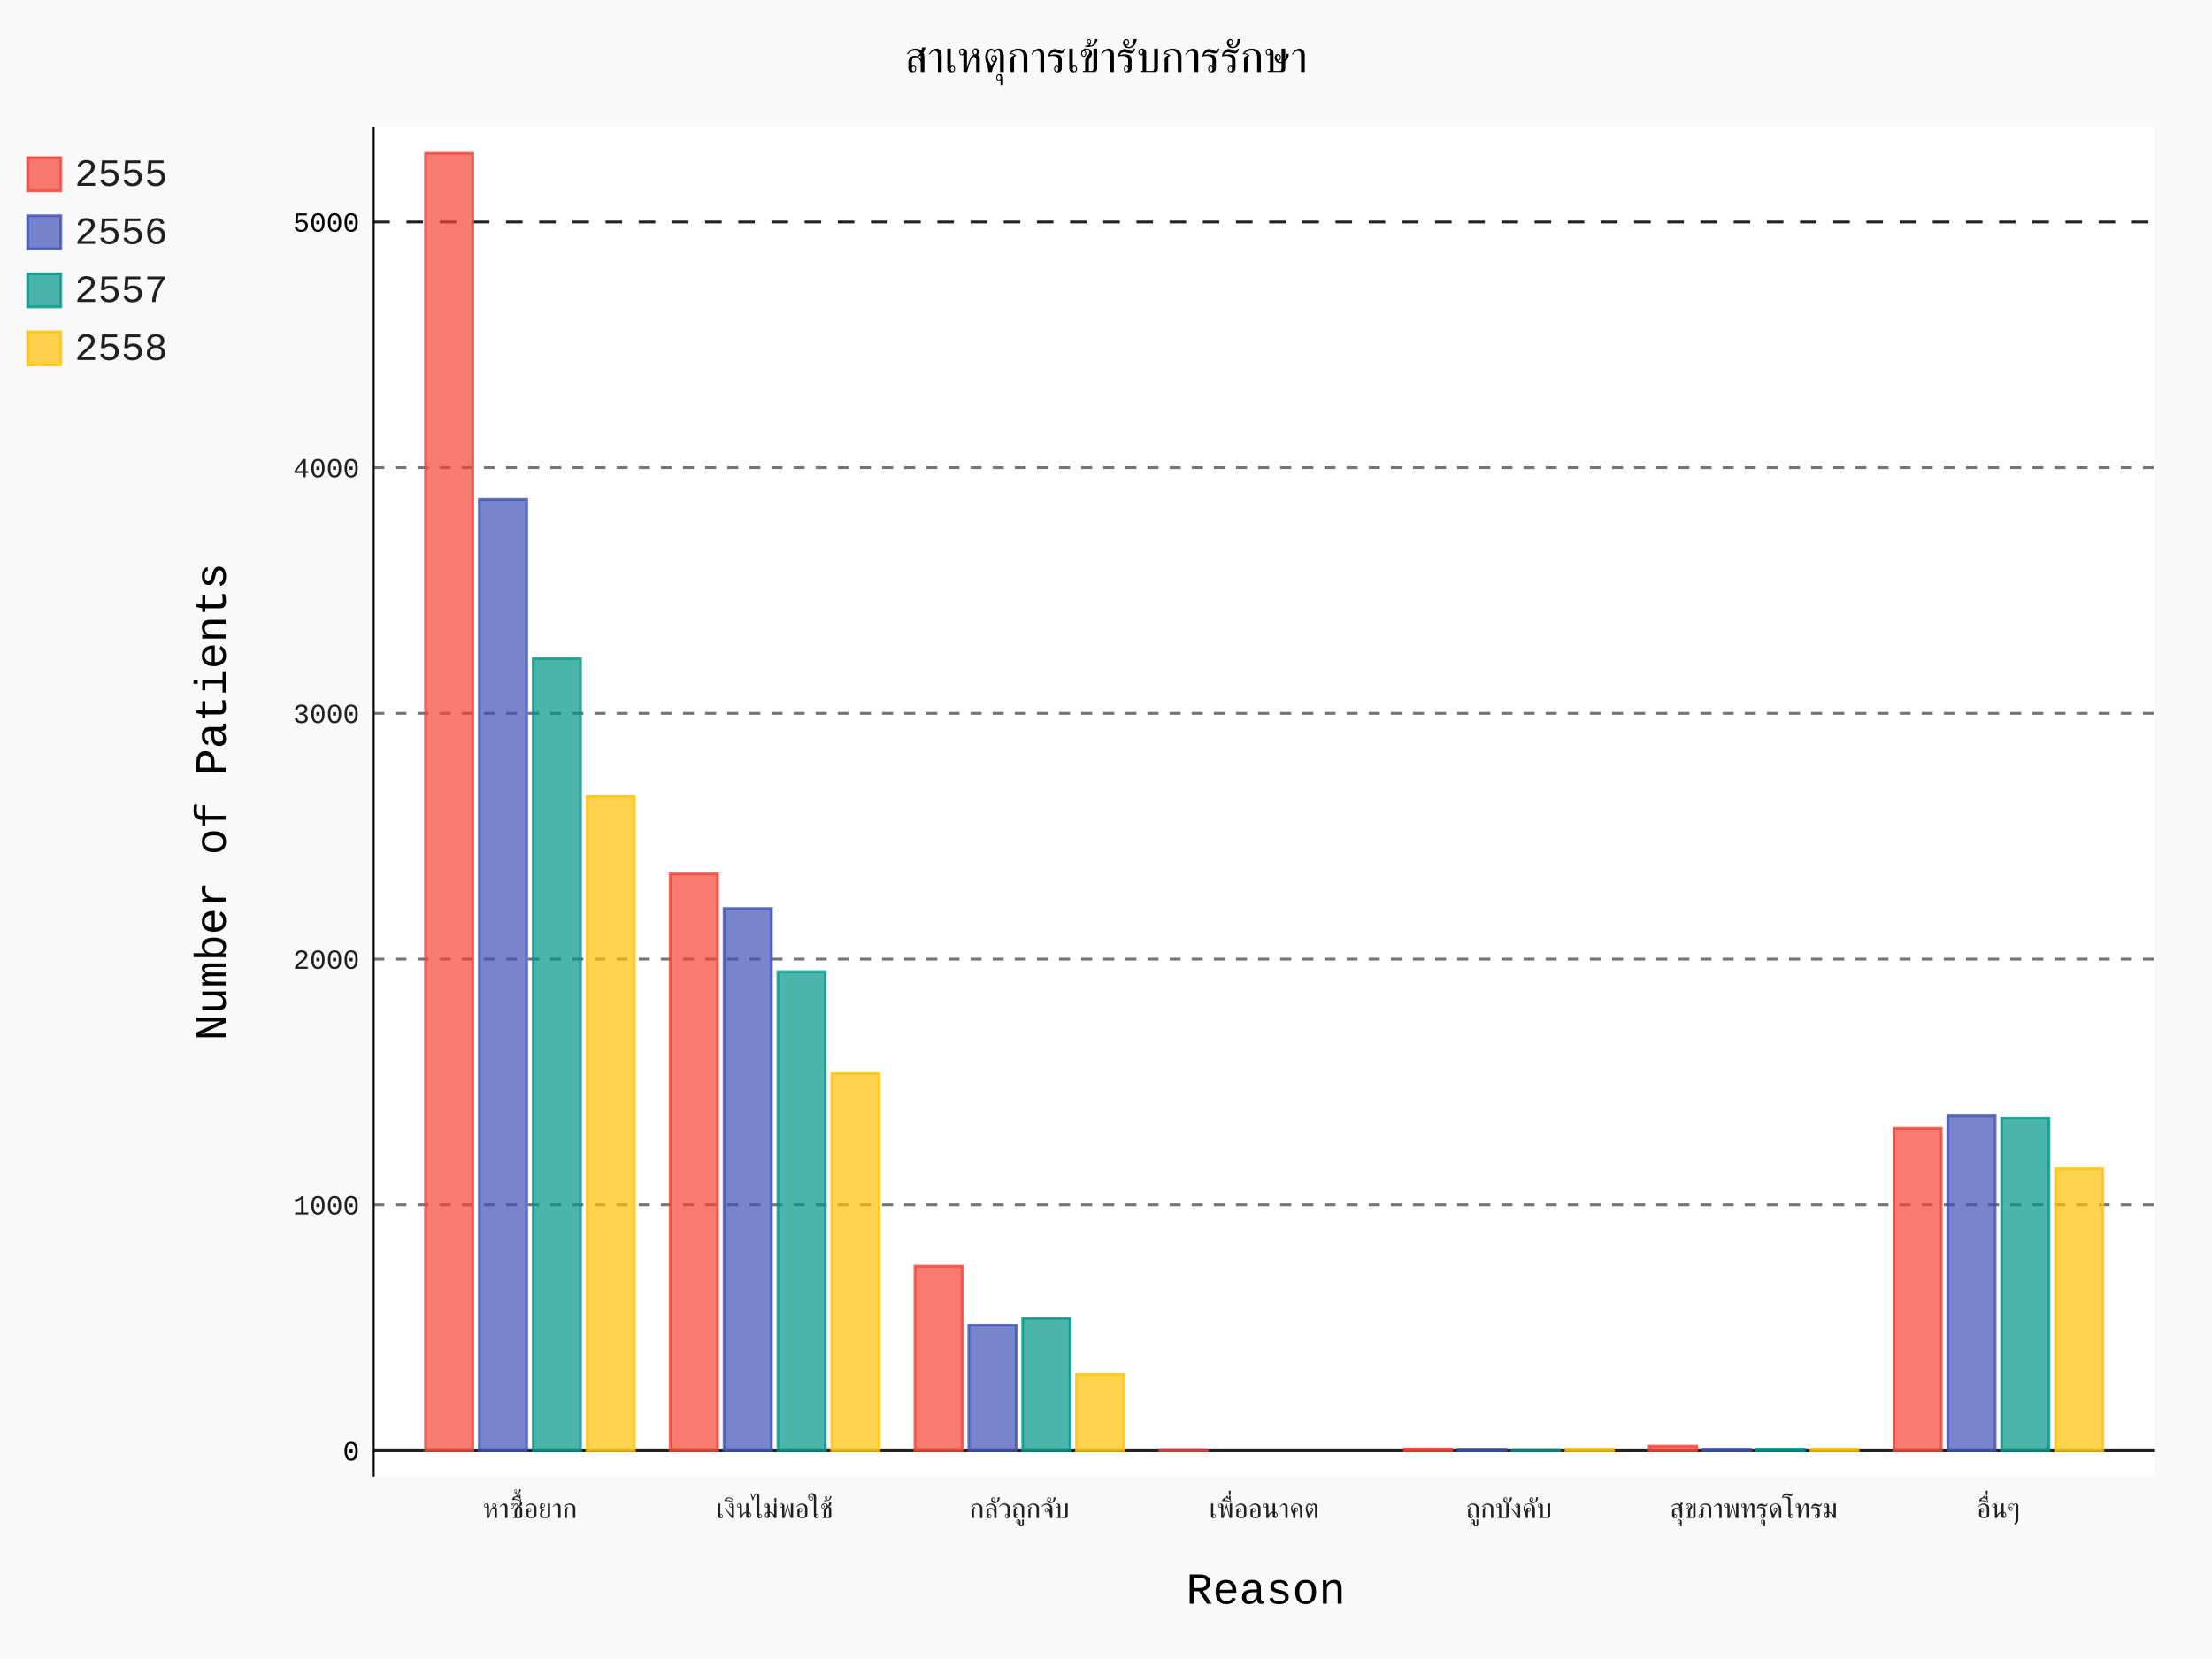
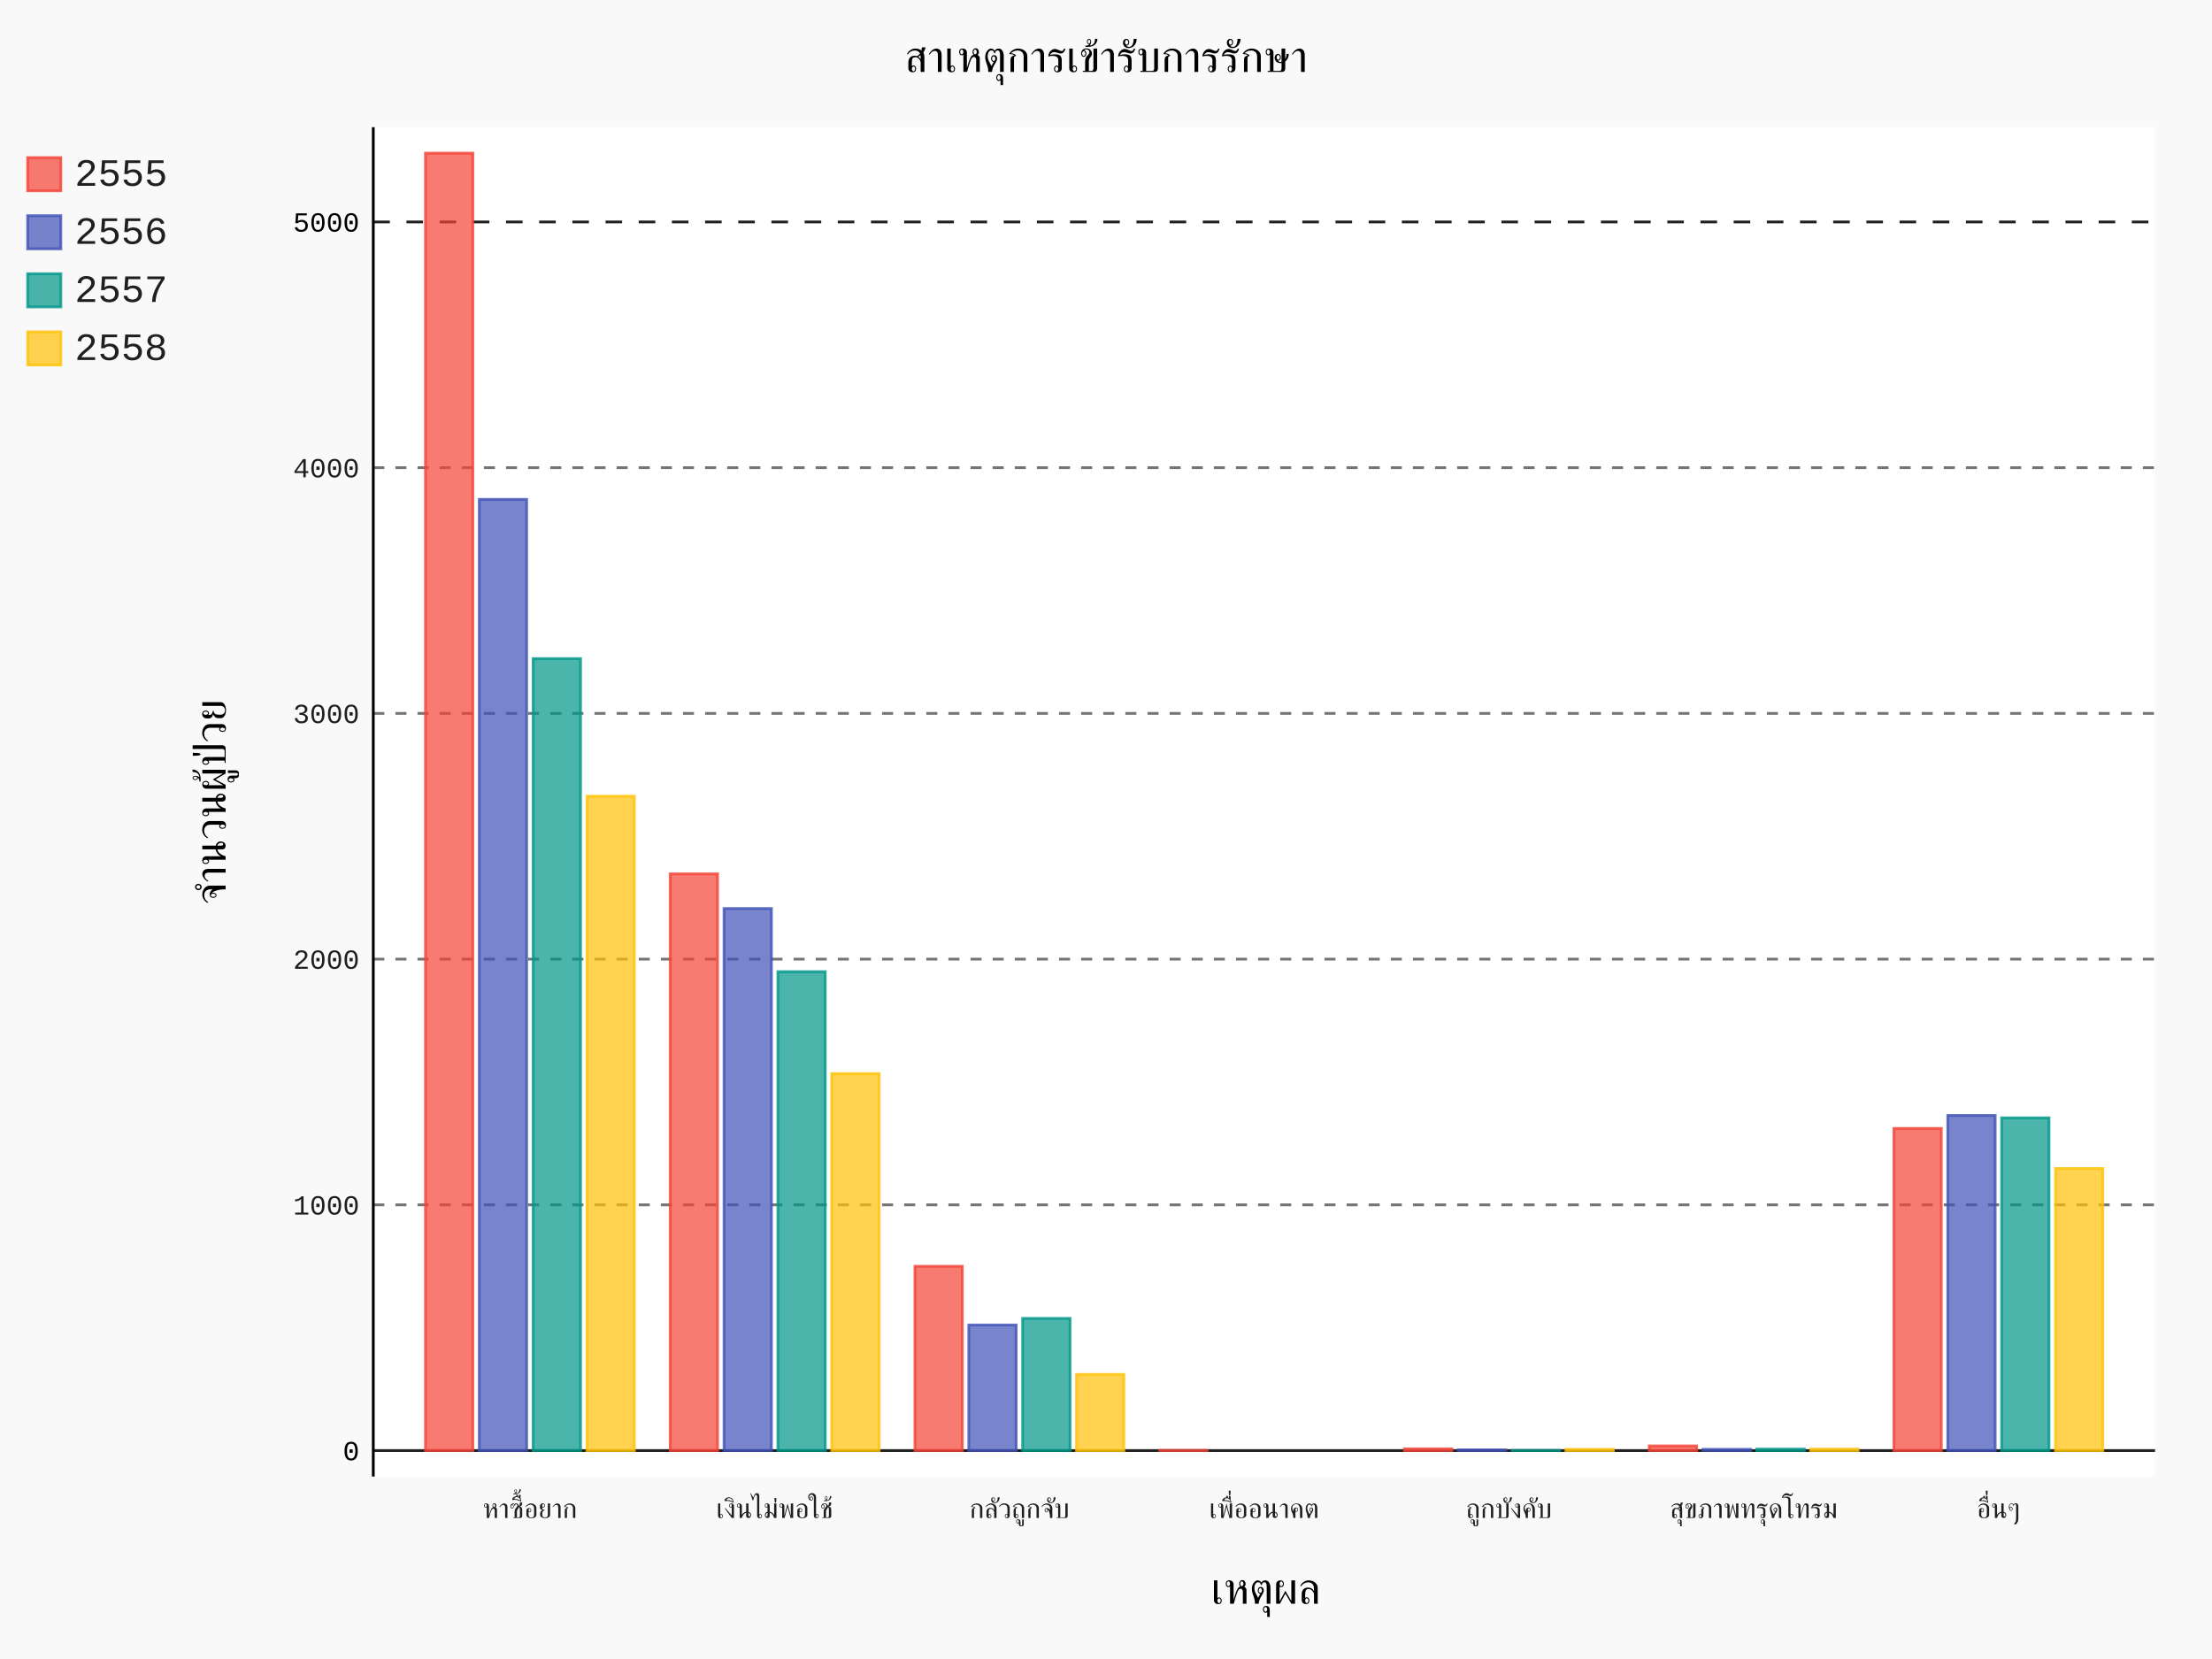
- <svg xmlns="http://www.w3.org/2000/svg" class="pygal-chart" id="chart-c990a1af-9a14-4454-91c9-14b1dde844bc" viewBox="0 0 800 600">
+ <svg xmlns="http://www.w3.org/2000/svg" class="pygal-chart" id="chart-cad46d1a-1589-4ce3-b185-b709aa7b1ccb" viewBox="0 0 800 600">
  <defs>
-     <style type="text/css">#chart-c990a1af-9a14-4454-91c9-14b1dde844bc{-webkit-user-select:none;-webkit-font-smoothing:antialiased;font-family:Consolas,"Liberation Mono",Menlo,Courier,monospace}#chart-c990a1af-9a14-4454-91c9-14b1dde844bc .title{font-family:Consolas,"Liberation Mono",Menlo,Courier,monospace;font-size:16px}#chart-c990a1af-9a14-4454-91c9-14b1dde844bc .legends .legend text{font-family:Consolas,"Liberation Mono",Menlo,Courier,monospace;font-size:14px}#chart-c990a1af-9a14-4454-91c9-14b1dde844bc .axis text{font-family:Consolas,"Liberation Mono",Menlo,Courier,monospace;font-size:10px}#chart-c990a1af-9a14-4454-91c9-14b1dde844bc .axis text.major{font-family:Consolas,"Liberation Mono",Menlo,Courier,monospace;font-size:10px}#chart-c990a1af-9a14-4454-91c9-14b1dde844bc .text-overlay text.value{font-family:Consolas,"Liberation Mono",Menlo,Courier,monospace;font-size:16px}#chart-c990a1af-9a14-4454-91c9-14b1dde844bc .text-overlay text.label{font-family:Consolas,"Liberation Mono",Menlo,Courier,monospace;font-size:10px}#chart-c990a1af-9a14-4454-91c9-14b1dde844bc .tooltip{font-family:Consolas,"Liberation Mono",Menlo,Courier,monospace;font-size:14px}#chart-c990a1af-9a14-4454-91c9-14b1dde844bc text.no_data{font-family:Consolas,"Liberation Mono",Menlo,Courier,monospace;font-size:64px}
- #chart-c990a1af-9a14-4454-91c9-14b1dde844bc{background-color:rgba(249,249,249,1)}#chart-c990a1af-9a14-4454-91c9-14b1dde844bc path,#chart-c990a1af-9a14-4454-91c9-14b1dde844bc line,#chart-c990a1af-9a14-4454-91c9-14b1dde844bc rect,#chart-c990a1af-9a14-4454-91c9-14b1dde844bc circle{-webkit-transition:150ms;-moz-transition:150ms;transition:150ms}#chart-c990a1af-9a14-4454-91c9-14b1dde844bc .graph &gt; .background{fill:rgba(249,249,249,1)}#chart-c990a1af-9a14-4454-91c9-14b1dde844bc .plot &gt; .background{fill:rgba(255,255,255,1)}#chart-c990a1af-9a14-4454-91c9-14b1dde844bc .graph{fill:rgba(0,0,0,.87)}#chart-c990a1af-9a14-4454-91c9-14b1dde844bc text.no_data{fill:rgba(0,0,0,1)}#chart-c990a1af-9a14-4454-91c9-14b1dde844bc .title{fill:rgba(0,0,0,1)}#chart-c990a1af-9a14-4454-91c9-14b1dde844bc .legends .legend text{fill:rgba(0,0,0,.87)}#chart-c990a1af-9a14-4454-91c9-14b1dde844bc .legends .legend:hover text{fill:rgba(0,0,0,1)}#chart-c990a1af-9a14-4454-91c9-14b1dde844bc .axis .line{stroke:rgba(0,0,0,1)}#chart-c990a1af-9a14-4454-91c9-14b1dde844bc .axis .guide.line{stroke:rgba(0,0,0,.54)}#chart-c990a1af-9a14-4454-91c9-14b1dde844bc .axis .major.line{stroke:rgba(0,0,0,.87)}#chart-c990a1af-9a14-4454-91c9-14b1dde844bc .axis text.major{fill:rgba(0,0,0,1)}#chart-c990a1af-9a14-4454-91c9-14b1dde844bc .axis.y .guides:hover .guide.line,#chart-c990a1af-9a14-4454-91c9-14b1dde844bc .line-graph .axis.x .guides:hover .guide.line,#chart-c990a1af-9a14-4454-91c9-14b1dde844bc .stackedline-graph .axis.x .guides:hover .guide.line,#chart-c990a1af-9a14-4454-91c9-14b1dde844bc .xy-graph .axis.x .guides:hover .guide.line{stroke:rgba(0,0,0,1)}#chart-c990a1af-9a14-4454-91c9-14b1dde844bc .axis .guides:hover text{fill:rgba(0,0,0,1)}#chart-c990a1af-9a14-4454-91c9-14b1dde844bc .reactive{fill-opacity:.7;stroke-opacity:.8}#chart-c990a1af-9a14-4454-91c9-14b1dde844bc .ci{stroke:rgba(0,0,0,.87)}#chart-c990a1af-9a14-4454-91c9-14b1dde844bc .reactive.active,#chart-c990a1af-9a14-4454-91c9-14b1dde844bc .active .reactive{fill-opacity:.8;stroke-opacity:.9;stroke-width:4}#chart-c990a1af-9a14-4454-91c9-14b1dde844bc .ci .reactive.active{stroke-width:1.5}#chart-c990a1af-9a14-4454-91c9-14b1dde844bc .series text{fill:rgba(0,0,0,1)}#chart-c990a1af-9a14-4454-91c9-14b1dde844bc .tooltip rect{fill:rgba(255,255,255,1);stroke:rgba(0,0,0,1);-webkit-transition:opacity 150ms;-moz-transition:opacity 150ms;transition:opacity 150ms}#chart-c990a1af-9a14-4454-91c9-14b1dde844bc .tooltip .label{fill:rgba(0,0,0,.87)}#chart-c990a1af-9a14-4454-91c9-14b1dde844bc .tooltip .label{fill:rgba(0,0,0,.87)}#chart-c990a1af-9a14-4454-91c9-14b1dde844bc .tooltip .legend{font-size:.8em;fill:rgba(0,0,0,.54)}#chart-c990a1af-9a14-4454-91c9-14b1dde844bc .tooltip .x_label{font-size:.6em;fill:rgba(0,0,0,1)}#chart-c990a1af-9a14-4454-91c9-14b1dde844bc .tooltip .xlink{font-size:.5em;text-decoration:underline}#chart-c990a1af-9a14-4454-91c9-14b1dde844bc .tooltip .value{font-size:1.5em}#chart-c990a1af-9a14-4454-91c9-14b1dde844bc .bound{font-size:.5em}#chart-c990a1af-9a14-4454-91c9-14b1dde844bc .max-value{font-size:.75em;fill:rgba(0,0,0,.54)}#chart-c990a1af-9a14-4454-91c9-14b1dde844bc .map-element{fill:rgba(255,255,255,1);stroke:rgba(0,0,0,.54) !important}#chart-c990a1af-9a14-4454-91c9-14b1dde844bc .map-element .reactive{fill-opacity:inherit;stroke-opacity:inherit}#chart-c990a1af-9a14-4454-91c9-14b1dde844bc .color-0,#chart-c990a1af-9a14-4454-91c9-14b1dde844bc .color-0 a:visited{stroke:#F44336;fill:#F44336}#chart-c990a1af-9a14-4454-91c9-14b1dde844bc .color-1,#chart-c990a1af-9a14-4454-91c9-14b1dde844bc .color-1 a:visited{stroke:#3F51B5;fill:#3F51B5}#chart-c990a1af-9a14-4454-91c9-14b1dde844bc .color-2,#chart-c990a1af-9a14-4454-91c9-14b1dde844bc .color-2 a:visited{stroke:#009688;fill:#009688}#chart-c990a1af-9a14-4454-91c9-14b1dde844bc .color-3,#chart-c990a1af-9a14-4454-91c9-14b1dde844bc .color-3 a:visited{stroke:#FFC107;fill:#FFC107}#chart-c990a1af-9a14-4454-91c9-14b1dde844bc .text-overlay .color-0 text{fill:black}#chart-c990a1af-9a14-4454-91c9-14b1dde844bc .text-overlay .color-1 text{fill:black}#chart-c990a1af-9a14-4454-91c9-14b1dde844bc .text-overlay .color-2 text{fill:black}#chart-c990a1af-9a14-4454-91c9-14b1dde844bc .text-overlay .color-3 text{fill:black}
- #chart-c990a1af-9a14-4454-91c9-14b1dde844bc text.no_data{text-anchor:middle}#chart-c990a1af-9a14-4454-91c9-14b1dde844bc .guide.line{fill:none}#chart-c990a1af-9a14-4454-91c9-14b1dde844bc .centered{text-anchor:middle}#chart-c990a1af-9a14-4454-91c9-14b1dde844bc .title{text-anchor:middle}#chart-c990a1af-9a14-4454-91c9-14b1dde844bc .legends .legend text{fill-opacity:1}#chart-c990a1af-9a14-4454-91c9-14b1dde844bc .axis.x text{text-anchor:middle}#chart-c990a1af-9a14-4454-91c9-14b1dde844bc .axis.x:not(.web) text[transform]{text-anchor:start}#chart-c990a1af-9a14-4454-91c9-14b1dde844bc .axis.x:not(.web) text[transform].backwards{text-anchor:end}#chart-c990a1af-9a14-4454-91c9-14b1dde844bc .axis.y text{text-anchor:end}#chart-c990a1af-9a14-4454-91c9-14b1dde844bc .axis.y text[transform].backwards{text-anchor:start}#chart-c990a1af-9a14-4454-91c9-14b1dde844bc .axis.y2 text{text-anchor:start}#chart-c990a1af-9a14-4454-91c9-14b1dde844bc .axis.y2 text[transform].backwards{text-anchor:end}#chart-c990a1af-9a14-4454-91c9-14b1dde844bc .axis .guide.line{stroke-dasharray:4,4}#chart-c990a1af-9a14-4454-91c9-14b1dde844bc .axis .major.guide.line{stroke-dasharray:6,6}#chart-c990a1af-9a14-4454-91c9-14b1dde844bc .horizontal .axis.y .guide.line,#chart-c990a1af-9a14-4454-91c9-14b1dde844bc .horizontal .axis.y2 .guide.line,#chart-c990a1af-9a14-4454-91c9-14b1dde844bc .vertical .axis.x .guide.line{opacity:0}#chart-c990a1af-9a14-4454-91c9-14b1dde844bc .horizontal .axis.always_show .guide.line,#chart-c990a1af-9a14-4454-91c9-14b1dde844bc .vertical .axis.always_show .guide.line{opacity:1 !important}#chart-c990a1af-9a14-4454-91c9-14b1dde844bc .axis.y .guides:hover .guide.line,#chart-c990a1af-9a14-4454-91c9-14b1dde844bc .axis.y2 .guides:hover .guide.line,#chart-c990a1af-9a14-4454-91c9-14b1dde844bc .axis.x .guides:hover .guide.line{opacity:1}#chart-c990a1af-9a14-4454-91c9-14b1dde844bc .axis .guides:hover text{opacity:1}#chart-c990a1af-9a14-4454-91c9-14b1dde844bc .nofill{fill:none}#chart-c990a1af-9a14-4454-91c9-14b1dde844bc .subtle-fill{fill-opacity:.2}#chart-c990a1af-9a14-4454-91c9-14b1dde844bc .dot{stroke-width:1px;fill-opacity:1}#chart-c990a1af-9a14-4454-91c9-14b1dde844bc .dot.active{stroke-width:5px}#chart-c990a1af-9a14-4454-91c9-14b1dde844bc .dot.negative{fill:transparent}#chart-c990a1af-9a14-4454-91c9-14b1dde844bc text,#chart-c990a1af-9a14-4454-91c9-14b1dde844bc tspan{stroke:none !important}#chart-c990a1af-9a14-4454-91c9-14b1dde844bc .series text.active{opacity:1}#chart-c990a1af-9a14-4454-91c9-14b1dde844bc .tooltip rect{fill-opacity:.95;stroke-width:.5}#chart-c990a1af-9a14-4454-91c9-14b1dde844bc .tooltip text{fill-opacity:1}#chart-c990a1af-9a14-4454-91c9-14b1dde844bc .showable{visibility:hidden}#chart-c990a1af-9a14-4454-91c9-14b1dde844bc .showable.shown{visibility:visible}#chart-c990a1af-9a14-4454-91c9-14b1dde844bc .gauge-background{fill:rgba(229,229,229,1);stroke:none}#chart-c990a1af-9a14-4454-91c9-14b1dde844bc .bg-lines{stroke:rgba(249,249,249,1);stroke-width:2px}</style>
+     <style type="text/css">#chart-cad46d1a-1589-4ce3-b185-b709aa7b1ccb{-webkit-user-select:none;-webkit-font-smoothing:antialiased;font-family:Consolas,"Liberation Mono",Menlo,Courier,monospace}#chart-cad46d1a-1589-4ce3-b185-b709aa7b1ccb .title{font-family:Consolas,"Liberation Mono",Menlo,Courier,monospace;font-size:16px}#chart-cad46d1a-1589-4ce3-b185-b709aa7b1ccb .legends .legend text{font-family:Consolas,"Liberation Mono",Menlo,Courier,monospace;font-size:14px}#chart-cad46d1a-1589-4ce3-b185-b709aa7b1ccb .axis text{font-family:Consolas,"Liberation Mono",Menlo,Courier,monospace;font-size:10px}#chart-cad46d1a-1589-4ce3-b185-b709aa7b1ccb .axis text.major{font-family:Consolas,"Liberation Mono",Menlo,Courier,monospace;font-size:10px}#chart-cad46d1a-1589-4ce3-b185-b709aa7b1ccb .text-overlay text.value{font-family:Consolas,"Liberation Mono",Menlo,Courier,monospace;font-size:16px}#chart-cad46d1a-1589-4ce3-b185-b709aa7b1ccb .text-overlay text.label{font-family:Consolas,"Liberation Mono",Menlo,Courier,monospace;font-size:10px}#chart-cad46d1a-1589-4ce3-b185-b709aa7b1ccb .tooltip{font-family:Consolas,"Liberation Mono",Menlo,Courier,monospace;font-size:14px}#chart-cad46d1a-1589-4ce3-b185-b709aa7b1ccb text.no_data{font-family:Consolas,"Liberation Mono",Menlo,Courier,monospace;font-size:64px}
+ #chart-cad46d1a-1589-4ce3-b185-b709aa7b1ccb{background-color:rgba(249,249,249,1)}#chart-cad46d1a-1589-4ce3-b185-b709aa7b1ccb path,#chart-cad46d1a-1589-4ce3-b185-b709aa7b1ccb line,#chart-cad46d1a-1589-4ce3-b185-b709aa7b1ccb rect,#chart-cad46d1a-1589-4ce3-b185-b709aa7b1ccb circle{-webkit-transition:150ms;-moz-transition:150ms;transition:150ms}#chart-cad46d1a-1589-4ce3-b185-b709aa7b1ccb .graph &gt; .background{fill:rgba(249,249,249,1)}#chart-cad46d1a-1589-4ce3-b185-b709aa7b1ccb .plot &gt; .background{fill:rgba(255,255,255,1)}#chart-cad46d1a-1589-4ce3-b185-b709aa7b1ccb .graph{fill:rgba(0,0,0,.87)}#chart-cad46d1a-1589-4ce3-b185-b709aa7b1ccb text.no_data{fill:rgba(0,0,0,1)}#chart-cad46d1a-1589-4ce3-b185-b709aa7b1ccb .title{fill:rgba(0,0,0,1)}#chart-cad46d1a-1589-4ce3-b185-b709aa7b1ccb .legends .legend text{fill:rgba(0,0,0,.87)}#chart-cad46d1a-1589-4ce3-b185-b709aa7b1ccb .legends .legend:hover text{fill:rgba(0,0,0,1)}#chart-cad46d1a-1589-4ce3-b185-b709aa7b1ccb .axis .line{stroke:rgba(0,0,0,1)}#chart-cad46d1a-1589-4ce3-b185-b709aa7b1ccb .axis .guide.line{stroke:rgba(0,0,0,.54)}#chart-cad46d1a-1589-4ce3-b185-b709aa7b1ccb .axis .major.line{stroke:rgba(0,0,0,.87)}#chart-cad46d1a-1589-4ce3-b185-b709aa7b1ccb .axis text.major{fill:rgba(0,0,0,1)}#chart-cad46d1a-1589-4ce3-b185-b709aa7b1ccb .axis.y .guides:hover .guide.line,#chart-cad46d1a-1589-4ce3-b185-b709aa7b1ccb .line-graph .axis.x .guides:hover .guide.line,#chart-cad46d1a-1589-4ce3-b185-b709aa7b1ccb .stackedline-graph .axis.x .guides:hover .guide.line,#chart-cad46d1a-1589-4ce3-b185-b709aa7b1ccb .xy-graph .axis.x .guides:hover .guide.line{stroke:rgba(0,0,0,1)}#chart-cad46d1a-1589-4ce3-b185-b709aa7b1ccb .axis .guides:hover text{fill:rgba(0,0,0,1)}#chart-cad46d1a-1589-4ce3-b185-b709aa7b1ccb .reactive{fill-opacity:.7;stroke-opacity:.8}#chart-cad46d1a-1589-4ce3-b185-b709aa7b1ccb .ci{stroke:rgba(0,0,0,.87)}#chart-cad46d1a-1589-4ce3-b185-b709aa7b1ccb .reactive.active,#chart-cad46d1a-1589-4ce3-b185-b709aa7b1ccb .active .reactive{fill-opacity:.8;stroke-opacity:.9;stroke-width:4}#chart-cad46d1a-1589-4ce3-b185-b709aa7b1ccb .ci .reactive.active{stroke-width:1.5}#chart-cad46d1a-1589-4ce3-b185-b709aa7b1ccb .series text{fill:rgba(0,0,0,1)}#chart-cad46d1a-1589-4ce3-b185-b709aa7b1ccb .tooltip rect{fill:rgba(255,255,255,1);stroke:rgba(0,0,0,1);-webkit-transition:opacity 150ms;-moz-transition:opacity 150ms;transition:opacity 150ms}#chart-cad46d1a-1589-4ce3-b185-b709aa7b1ccb .tooltip .label{fill:rgba(0,0,0,.87)}#chart-cad46d1a-1589-4ce3-b185-b709aa7b1ccb .tooltip .label{fill:rgba(0,0,0,.87)}#chart-cad46d1a-1589-4ce3-b185-b709aa7b1ccb .tooltip .legend{font-size:.8em;fill:rgba(0,0,0,.54)}#chart-cad46d1a-1589-4ce3-b185-b709aa7b1ccb .tooltip .x_label{font-size:.6em;fill:rgba(0,0,0,1)}#chart-cad46d1a-1589-4ce3-b185-b709aa7b1ccb .tooltip .xlink{font-size:.5em;text-decoration:underline}#chart-cad46d1a-1589-4ce3-b185-b709aa7b1ccb .tooltip .value{font-size:1.5em}#chart-cad46d1a-1589-4ce3-b185-b709aa7b1ccb .bound{font-size:.5em}#chart-cad46d1a-1589-4ce3-b185-b709aa7b1ccb .max-value{font-size:.75em;fill:rgba(0,0,0,.54)}#chart-cad46d1a-1589-4ce3-b185-b709aa7b1ccb .map-element{fill:rgba(255,255,255,1);stroke:rgba(0,0,0,.54) !important}#chart-cad46d1a-1589-4ce3-b185-b709aa7b1ccb .map-element .reactive{fill-opacity:inherit;stroke-opacity:inherit}#chart-cad46d1a-1589-4ce3-b185-b709aa7b1ccb .color-0,#chart-cad46d1a-1589-4ce3-b185-b709aa7b1ccb .color-0 a:visited{stroke:#F44336;fill:#F44336}#chart-cad46d1a-1589-4ce3-b185-b709aa7b1ccb .color-1,#chart-cad46d1a-1589-4ce3-b185-b709aa7b1ccb .color-1 a:visited{stroke:#3F51B5;fill:#3F51B5}#chart-cad46d1a-1589-4ce3-b185-b709aa7b1ccb .color-2,#chart-cad46d1a-1589-4ce3-b185-b709aa7b1ccb .color-2 a:visited{stroke:#009688;fill:#009688}#chart-cad46d1a-1589-4ce3-b185-b709aa7b1ccb .color-3,#chart-cad46d1a-1589-4ce3-b185-b709aa7b1ccb .color-3 a:visited{stroke:#FFC107;fill:#FFC107}#chart-cad46d1a-1589-4ce3-b185-b709aa7b1ccb .text-overlay .color-0 text{fill:black}#chart-cad46d1a-1589-4ce3-b185-b709aa7b1ccb .text-overlay .color-1 text{fill:black}#chart-cad46d1a-1589-4ce3-b185-b709aa7b1ccb .text-overlay .color-2 text{fill:black}#chart-cad46d1a-1589-4ce3-b185-b709aa7b1ccb .text-overlay .color-3 text{fill:black}
+ #chart-cad46d1a-1589-4ce3-b185-b709aa7b1ccb text.no_data{text-anchor:middle}#chart-cad46d1a-1589-4ce3-b185-b709aa7b1ccb .guide.line{fill:none}#chart-cad46d1a-1589-4ce3-b185-b709aa7b1ccb .centered{text-anchor:middle}#chart-cad46d1a-1589-4ce3-b185-b709aa7b1ccb .title{text-anchor:middle}#chart-cad46d1a-1589-4ce3-b185-b709aa7b1ccb .legends .legend text{fill-opacity:1}#chart-cad46d1a-1589-4ce3-b185-b709aa7b1ccb .axis.x text{text-anchor:middle}#chart-cad46d1a-1589-4ce3-b185-b709aa7b1ccb .axis.x:not(.web) text[transform]{text-anchor:start}#chart-cad46d1a-1589-4ce3-b185-b709aa7b1ccb .axis.x:not(.web) text[transform].backwards{text-anchor:end}#chart-cad46d1a-1589-4ce3-b185-b709aa7b1ccb .axis.y text{text-anchor:end}#chart-cad46d1a-1589-4ce3-b185-b709aa7b1ccb .axis.y text[transform].backwards{text-anchor:start}#chart-cad46d1a-1589-4ce3-b185-b709aa7b1ccb .axis.y2 text{text-anchor:start}#chart-cad46d1a-1589-4ce3-b185-b709aa7b1ccb .axis.y2 text[transform].backwards{text-anchor:end}#chart-cad46d1a-1589-4ce3-b185-b709aa7b1ccb .axis .guide.line{stroke-dasharray:4,4}#chart-cad46d1a-1589-4ce3-b185-b709aa7b1ccb .axis .major.guide.line{stroke-dasharray:6,6}#chart-cad46d1a-1589-4ce3-b185-b709aa7b1ccb .horizontal .axis.y .guide.line,#chart-cad46d1a-1589-4ce3-b185-b709aa7b1ccb .horizontal .axis.y2 .guide.line,#chart-cad46d1a-1589-4ce3-b185-b709aa7b1ccb .vertical .axis.x .guide.line{opacity:0}#chart-cad46d1a-1589-4ce3-b185-b709aa7b1ccb .horizontal .axis.always_show .guide.line,#chart-cad46d1a-1589-4ce3-b185-b709aa7b1ccb .vertical .axis.always_show .guide.line{opacity:1 !important}#chart-cad46d1a-1589-4ce3-b185-b709aa7b1ccb .axis.y .guides:hover .guide.line,#chart-cad46d1a-1589-4ce3-b185-b709aa7b1ccb .axis.y2 .guides:hover .guide.line,#chart-cad46d1a-1589-4ce3-b185-b709aa7b1ccb .axis.x .guides:hover .guide.line{opacity:1}#chart-cad46d1a-1589-4ce3-b185-b709aa7b1ccb .axis .guides:hover text{opacity:1}#chart-cad46d1a-1589-4ce3-b185-b709aa7b1ccb .nofill{fill:none}#chart-cad46d1a-1589-4ce3-b185-b709aa7b1ccb .subtle-fill{fill-opacity:.2}#chart-cad46d1a-1589-4ce3-b185-b709aa7b1ccb .dot{stroke-width:1px;fill-opacity:1}#chart-cad46d1a-1589-4ce3-b185-b709aa7b1ccb .dot.active{stroke-width:5px}#chart-cad46d1a-1589-4ce3-b185-b709aa7b1ccb .dot.negative{fill:transparent}#chart-cad46d1a-1589-4ce3-b185-b709aa7b1ccb text,#chart-cad46d1a-1589-4ce3-b185-b709aa7b1ccb tspan{stroke:none !important}#chart-cad46d1a-1589-4ce3-b185-b709aa7b1ccb .series text.active{opacity:1}#chart-cad46d1a-1589-4ce3-b185-b709aa7b1ccb .tooltip rect{fill-opacity:.95;stroke-width:.5}#chart-cad46d1a-1589-4ce3-b185-b709aa7b1ccb .tooltip text{fill-opacity:1}#chart-cad46d1a-1589-4ce3-b185-b709aa7b1ccb .showable{visibility:hidden}#chart-cad46d1a-1589-4ce3-b185-b709aa7b1ccb .showable.shown{visibility:visible}#chart-cad46d1a-1589-4ce3-b185-b709aa7b1ccb .gauge-background{fill:rgba(229,229,229,1);stroke:none}#chart-cad46d1a-1589-4ce3-b185-b709aa7b1ccb .bg-lines{stroke:rgba(249,249,249,1);stroke-width:2px}</style>
  </defs>
  <g class="graph bar-graph vertical">
    <rect class="background" height="600" width="800" x="0" y="0" />
    <g class="plot" transform="translate(135, 46)">
      <rect class="background" height="488" width="644.4" x="0" y="0" />
      <g class="axis y">
        <g class="guides">
          <path class="axis major line" d="M0 478.615 h644.4" />
          <text class="major" x="-5" y="482.115">0</text>
        </g>
        <g class="guides">
          <path class="guide line" d="M0 389.746 h644.4" />
          <text class="" x="-5" y="393.246">1000</text>
        </g>
        <g class="guides">
          <path class="guide line" d="M0 300.876 h644.4" />
          <text class="" x="-5" y="304.376">2000</text>
        </g>
        <g class="guides">
          <path class="guide line" d="M0 212.007 h644.4" />
          <text class="" x="-5" y="215.507">3000</text>
        </g>
        <g class="guides">
          <path class="guide line" d="M0 123.138 h644.4" />
          <text class="" x="-5" y="126.638">4000</text>
        </g>
        <g class="guides">
          <path class="major guide line" d="M0 34.268 h644.4" />
          <text class="major" x="-5" y="37.768">5000</text>
        </g>
      </g>
      <g class="axis x">
        <path class="line" d="M0 0 v488" />
        <g class="guides">
          <path class="guide line" d="M56.651 0 v488" />
          <text class="" x="56.651" y="503.0">หาซื้อยาก</text>
        </g>
        <g class="guides">
          <path class="guide line" d="M145.167 0 v488" />
          <text class="" x="145.167" y="503.0">เงินไม่พอใช้</text>
        </g>
        <g class="guides">
          <path class="guide line" d="M233.684 0 v488" />
          <text class="" x="233.684" y="503.0">กลัวถูกจับ</text>
        </g>
        <g class="guides">
          <path class="guide line" d="M322.2 0 v488" />
          <text class="" x="322.2" y="503.0">เพื่ออนาคต</text>
        </g>
        <g class="guides">
          <path class="guide line" d="M410.716 0 v488" />
          <text class="" x="410.716" y="503.0">ถูกบังคับ</text>
        </g>
        <g class="guides">
          <path class="guide line" d="M499.233 0 v488" />
          <text class="" x="499.233" y="503.0">สุขภาพทรุดโทรม</text>
        </g>
        <g class="guides">
          <path class="guide line" d="M587.749 0 v488" />
          <text class="" x="587.749" y="503.0">อื่นๆ</text>
        </g>
      </g>
      <g class="series serie-0 color-0">
        <g class="bars">
          <g class="bar">
            <rect class="rect reactive tooltip-trigger" height="469.231" rx="0" ry="0" width="17.137" x="18.872" y="9.385" />
          </g>
          <g class="bar">
            <rect class="rect reactive tooltip-trigger" height="208.577" rx="0" ry="0" width="17.137" x="107.388" y="270.039" />
          </g>
          <g class="bar">
            <rect class="rect reactive tooltip-trigger" height="66.652" rx="0" ry="0" width="17.137" x="195.905" y="411.963" />
          </g>
          <g class="bar">
            <rect class="rect reactive tooltip-trigger" height="0.089" rx="0" ry="0" width="17.137" x="284.421" y="478.527" />
          </g>
          <g class="bar">
            <rect class="rect reactive tooltip-trigger" height="0.622" rx="0" ry="0" width="17.137" x="372.938" y="477.993" />
          </g>
          <g class="bar">
            <rect class="rect reactive tooltip-trigger" height="1.689" rx="0" ry="0" width="17.137" x="461.454" y="476.927" />
          </g>
          <g class="bar">
            <rect class="rect reactive tooltip-trigger" height="116.508" rx="0" ry="0" width="17.137" x="549.971" y="362.108" />
          </g>
        </g>
      </g>
      <g class="series serie-1 color-1">
        <g class="bars">
          <g class="bar">
            <rect class="rect reactive tooltip-trigger" height="344.014" rx="0" ry="0" width="17.137" x="38.345" y="134.602" />
          </g>
          <g class="bar">
            <rect class="rect reactive tooltip-trigger" height="196.046" rx="0" ry="0" width="17.137" x="126.862" y="282.569" />
          </g>
          <g class="bar">
            <rect class="rect reactive tooltip-trigger" height="45.412" rx="0" ry="0" width="17.137" x="215.378" y="433.203" />
          </g>
          <g class="bar">
            <rect class="rect reactive tooltip-trigger" height="0.0" rx="0" ry="0" width="17.137" x="303.895" y="478.615" />
          </g>
          <g class="bar">
            <rect class="rect reactive tooltip-trigger" height="0.267" rx="0" ry="0" width="17.137" x="392.411" y="478.349" />
          </g>
          <g class="bar">
            <rect class="rect reactive tooltip-trigger" height="0.444" rx="0" ry="0" width="17.137" x="480.928" y="478.171" />
          </g>
          <g class="bar">
            <rect class="rect reactive tooltip-trigger" height="121.218" rx="0" ry="0" width="17.137" x="569.444" y="357.397" />
          </g>
        </g>
      </g>
      <g class="series serie-2 color-2">
        <g class="bars">
          <g class="bar">
            <rect class="rect reactive tooltip-trigger" height="286.426" rx="0" ry="0" width="17.137" x="57.819" y="192.189" />
          </g>
          <g class="bar">
            <rect class="rect reactive tooltip-trigger" height="173.207" rx="0" ry="0" width="17.137" x="146.335" y="305.409" />
          </g>
          <g class="bar">
            <rect class="rect reactive tooltip-trigger" height="47.812" rx="0" ry="0" width="17.137" x="234.852" y="430.804" />
          </g>
          <g class="bar">
            <rect class="rect reactive tooltip-trigger" height="0.0" rx="0" ry="0" width="17.137" x="323.368" y="478.615" />
          </g>
          <g class="bar">
            <rect class="rect reactive tooltip-trigger" height="0.089" rx="0" ry="0" width="17.137" x="411.885" y="478.527" />
          </g>
          <g class="bar">
            <rect class="rect reactive tooltip-trigger" height="0.533" rx="0" ry="0" width="17.137" x="500.401" y="478.082" />
          </g>
          <g class="bar">
            <rect class="rect reactive tooltip-trigger" height="120.329" rx="0" ry="0" width="17.137" x="588.918" y="358.286" />
          </g>
        </g>
      </g>
      <g class="series serie-3 color-3">
        <g class="bars">
          <g class="bar">
            <rect class="rect reactive tooltip-trigger" height="236.659" rx="0" ry="0" width="17.137" x="77.293" y="241.956" />
          </g>
          <g class="bar">
            <rect class="rect reactive tooltip-trigger" height="136.326" rx="0" ry="0" width="17.137" x="165.809" y="342.29" />
          </g>
          <g class="bar">
            <rect class="rect reactive tooltip-trigger" height="27.55" rx="0" ry="0" width="17.137" x="254.326" y="451.066" />
          </g>
          <g class="bar">
            <rect class="rect reactive tooltip-trigger" height="0.0" rx="0" ry="0" width="17.137" x="342.842" y="478.615" />
          </g>
          <g class="bar">
            <rect class="rect reactive tooltip-trigger" height="0.444" rx="0" ry="0" width="17.137" x="431.359" y="478.171" />
          </g>
          <g class="bar">
            <rect class="rect reactive tooltip-trigger" height="0.533" rx="0" ry="0" width="17.137" x="519.875" y="478.082" />
          </g>
          <g class="bar">
            <rect class="rect reactive tooltip-trigger" height="102.022" rx="0" ry="0" width="17.137" x="608.391" y="376.593" />
          </g>
        </g>
      </g>
    </g>
    <g class="titles">
      <text class="title plot_title" x="400.0" y="26">สาเหตุการเข้ารับการรักษา</text>
-       <text class="title" x="457.8" y="580">Reason</text>
-       <text class="title" transform="rotate(-90 55.6 290)" x="55.6" y="316.0">Number of Patients</text>
+       <text class="title" x="457.8" y="580">เหตุผล</text>
+       <text class="title" transform="rotate(-90 55.6 290)" x="55.6" y="316.0">จำนวนผู้ป่วย</text>
    </g>
    <g class="plot overlay" transform="translate(135, 46)">
      <g class="series serie-0 color-0" />
      <g class="series serie-1 color-1" />
      <g class="series serie-2 color-2" />
      <g class="series serie-3 color-3" />
    </g>
    <g class="plot text-overlay" transform="translate(135, 46)">
      <g class="series serie-0 color-0" />
      <g class="series serie-1 color-1" />
      <g class="series serie-2 color-2" />
      <g class="series serie-3 color-3" />
    </g>
    <g class="plot tooltip-overlay" transform="translate(135, 46)">
      <g class="tooltip" style="opacity: 0" transform="translate(0 0)">
        <rect class="tooltip-box" height="0" rx="0" ry="0" width="0" />
        <g class="text" />
      </g>
    </g>
    <g class="legends" transform="translate(10, 56)">
      <g class="legend reactive activate-serie" id="activate-serie-0">
        <rect class="color-0 reactive" height="12" width="12" x="0.0" y="1.0" />
        <text x="17.0" y="11.2">2555</text>
      </g>
      <g class="legend reactive activate-serie" id="activate-serie-1">
        <rect class="color-1 reactive" height="12" width="12" x="0.0" y="22.0" />
        <text x="17.0" y="32.2">2556</text>
      </g>
      <g class="legend reactive activate-serie" id="activate-serie-2">
        <rect class="color-2 reactive" height="12" width="12" x="0.0" y="43.0" />
        <text x="17.0" y="53.2">2557</text>
      </g>
      <g class="legend reactive activate-serie" id="activate-serie-3">
        <rect class="color-3 reactive" height="12" width="12" x="0.0" y="64.0" />
        <text x="17.0" y="74.2">2558</text>
      </g>
    </g>
    <g class="legends" transform="translate(790, 56)" />
  </g>
</svg>
